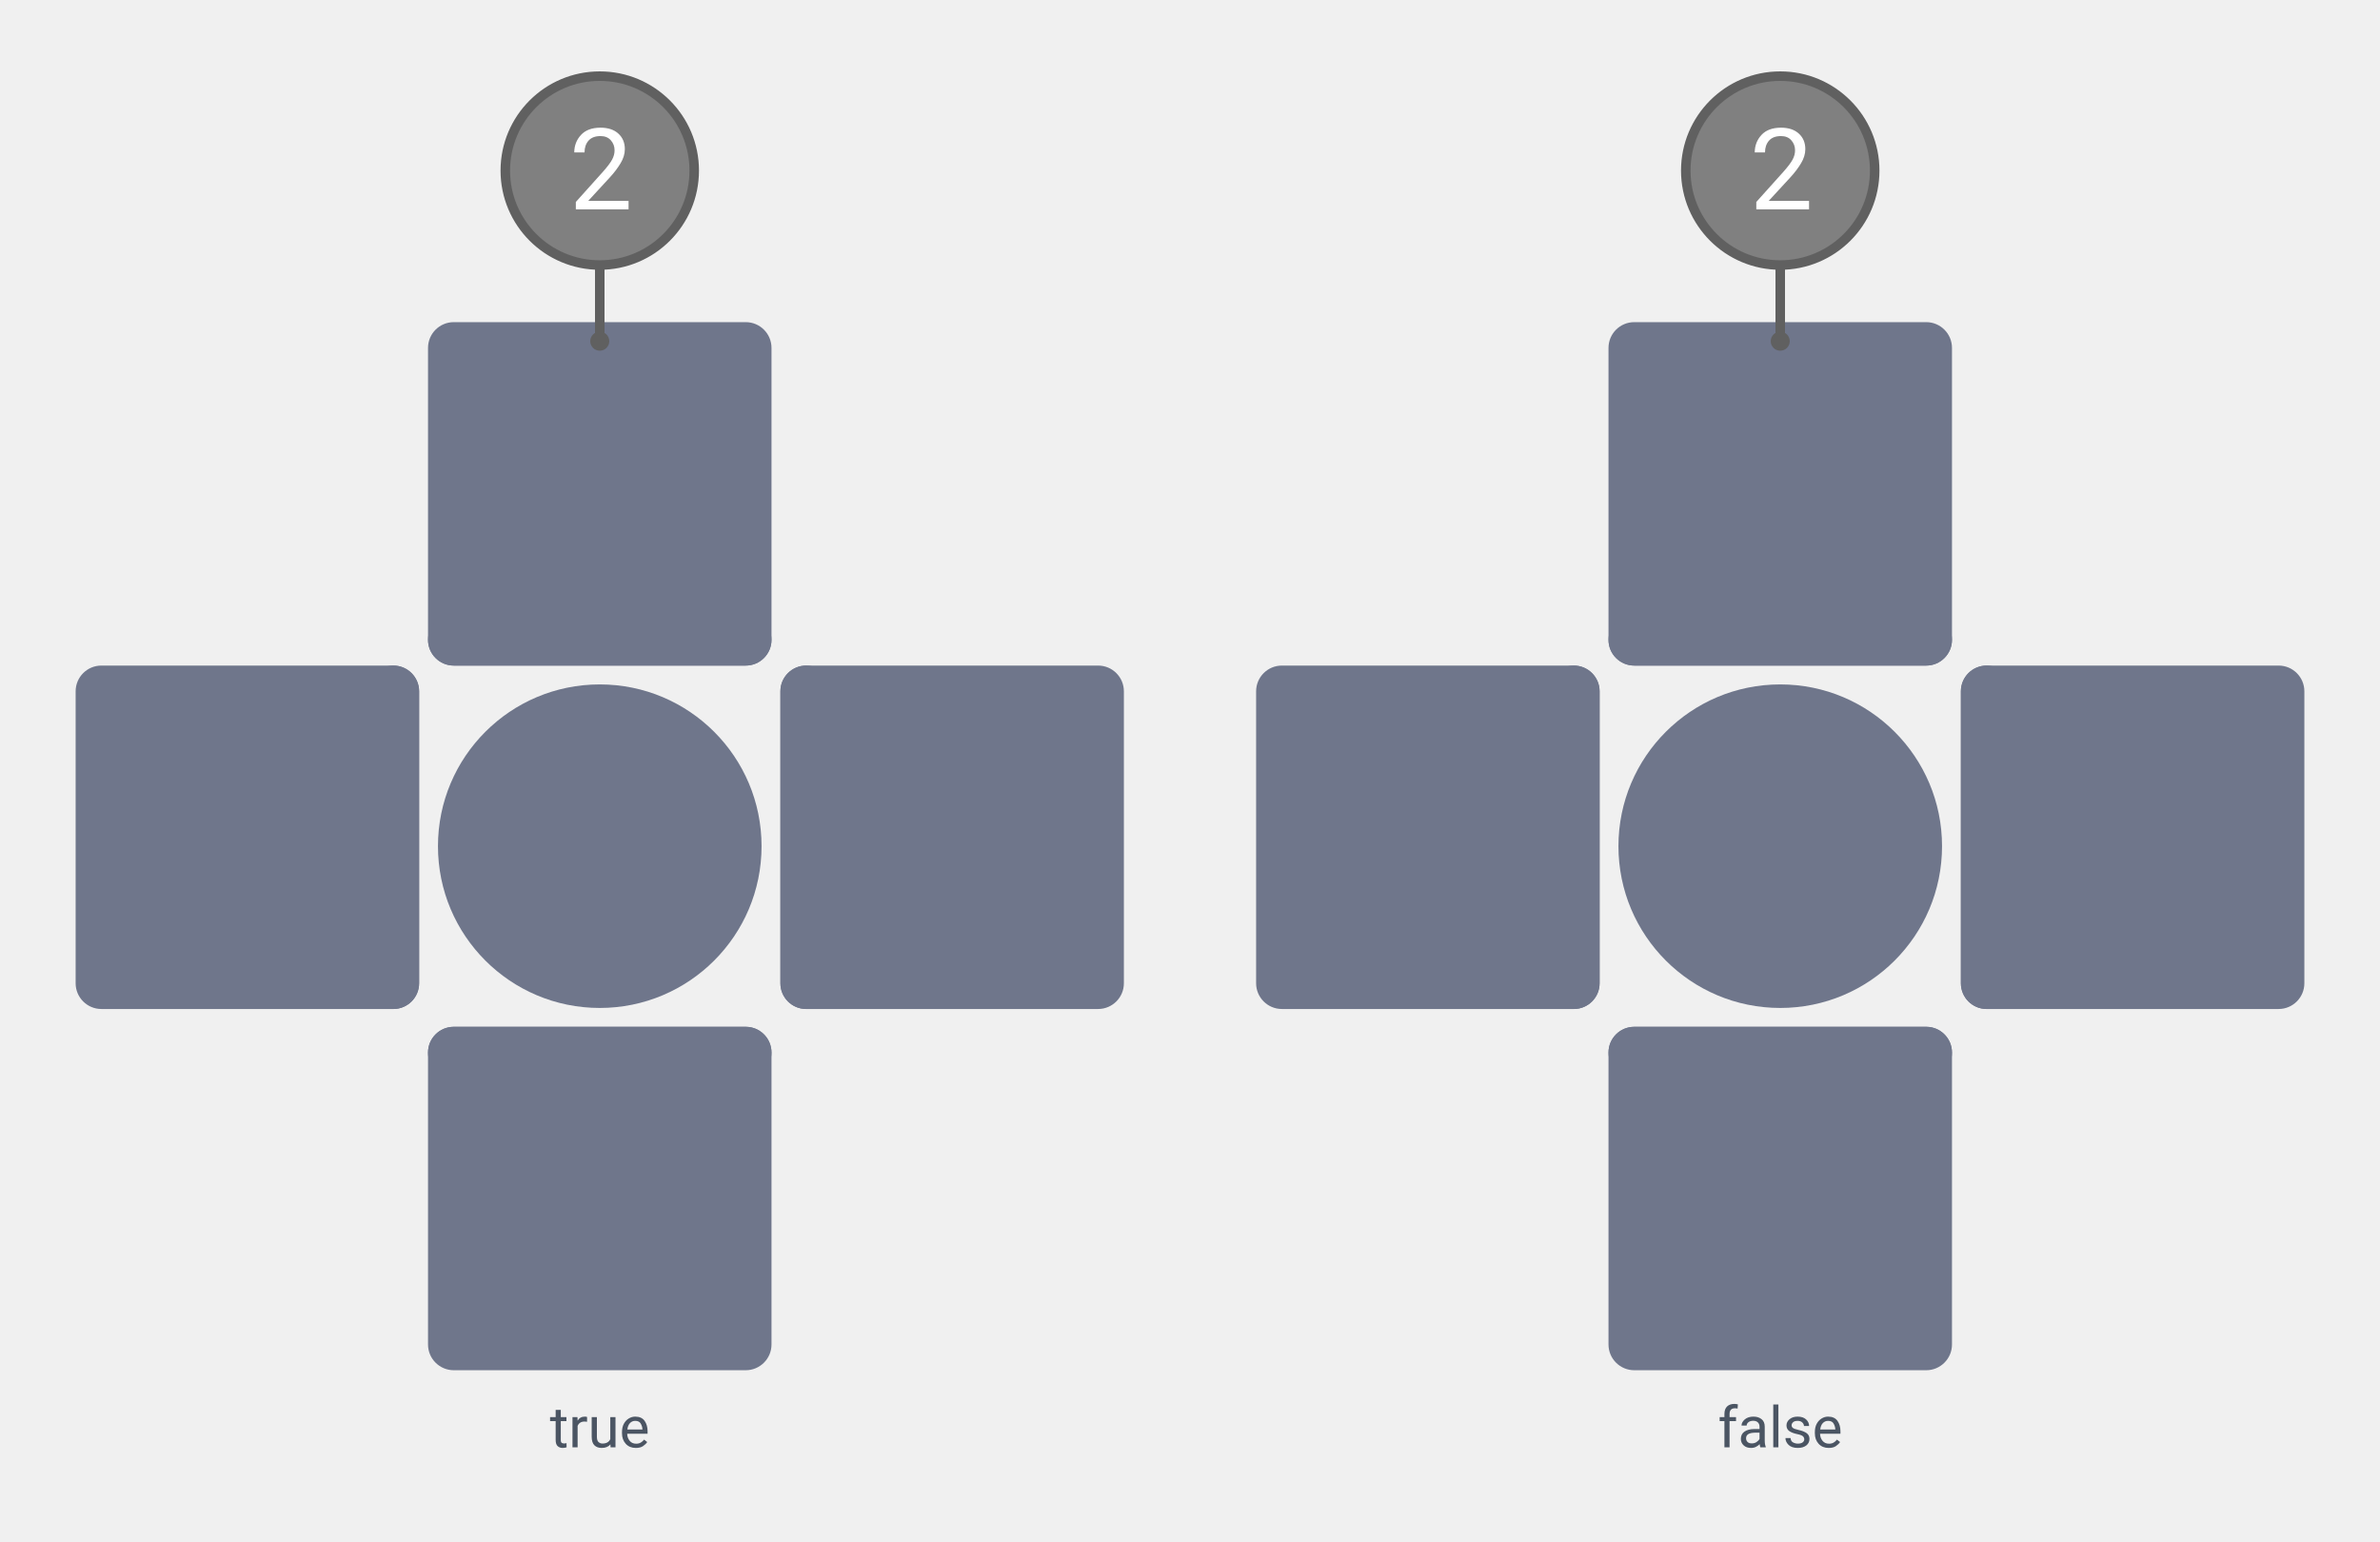
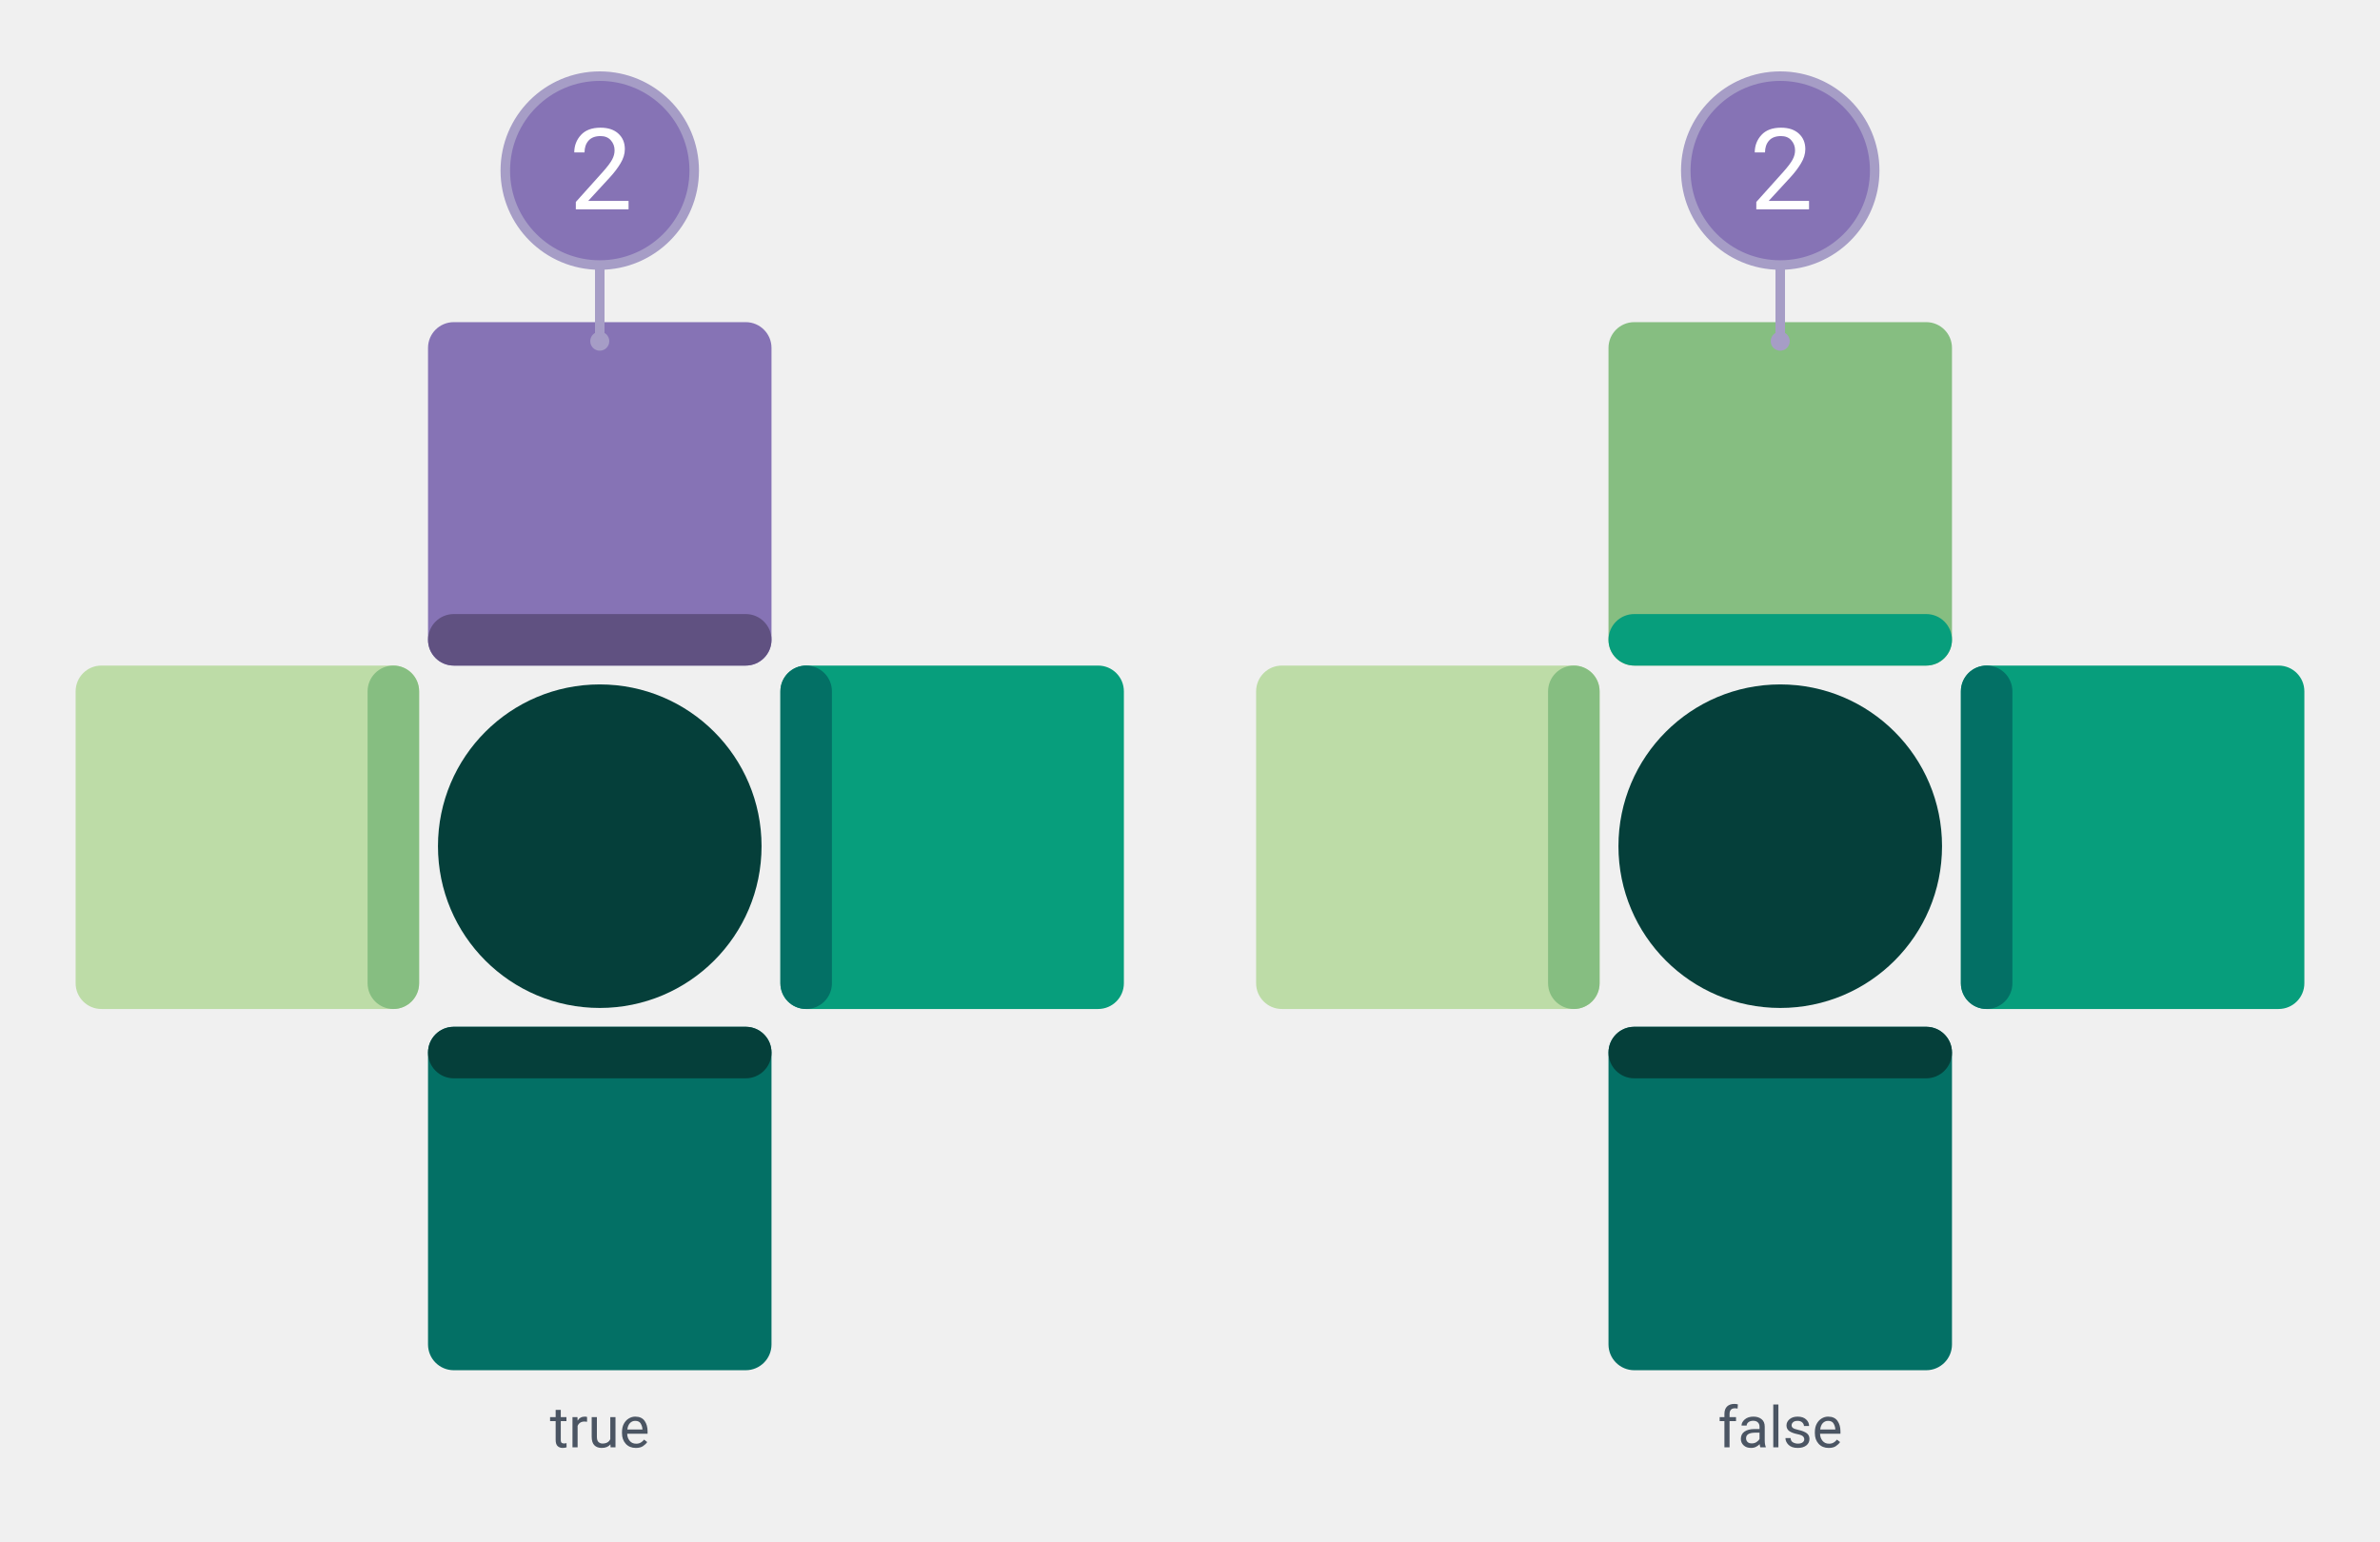
<svg xmlns="http://www.w3.org/2000/svg" width="500.0" height="323.908" viewBox="0 0 500.0 323.908">
  <defs>
</defs>
-   <circle cx="126.0" cy="177.798" r="33.99" fill="#6F768B" />
-   <rect x="89.92" y="67.688" width="72.16" height="72.16" rx="5.412" ry="5.412" fill="#6F768B" />
-   <rect x="89.92" y="129.024" width="72.16" height="10.824" rx="5.412" ry="5.412" fill="#6F768B" />
-   <rect x="163.95" y="139.848" width="72.16" height="72.16" rx="5.412" ry="5.412" fill="#6F768B" />
-   <rect x="163.95" y="139.848" width="10.824" height="72.16" rx="5.412" ry="5.412" fill="#6F768B" />
-   <rect x="89.92" y="215.748" width="72.16" height="72.16" rx="5.412" ry="5.412" fill="#6F768B" />
-   <rect x="89.92" y="215.748" width="72.16" height="10.824" rx="5.412" ry="5.412" fill="#6F768B" />
-   <rect x="15.89" y="139.848" width="72.16" height="72.16" rx="5.412" ry="5.412" fill="#6F768B" />
-   <rect x="77.226" y="139.848" width="10.824" height="72.16" rx="5.412" ry="5.412" fill="#6F768B" />
-   <path d="M126.0,55.688 L126.0,71.688" stroke="#606060" stroke-width="2.0" />
-   <circle cx="126.0" cy="71.688" r="2.0" fill="#606060" />
-   <circle cx="126.0" cy="35.844" r="19.844" fill="#808080" stroke="#606060" stroke-width="2.0" />
+   <circle cx="126.0" cy="177.798" r="33.99" fill="#053F3A" />
+   <rect x="89.92" y="67.688" width="72.16" height="72.16" rx="5.412" ry="5.412" fill="#8673B5" />
+   <rect x="89.92" y="129.024" width="72.16" height="10.824" rx="5.412" ry="5.412" fill="#605181" />
+   <rect x="163.95" y="139.848" width="72.16" height="72.16" rx="5.412" ry="5.412" fill="#079E7C" />
+   <rect x="163.95" y="139.848" width="10.824" height="72.16" rx="5.412" ry="5.412" fill="#037065" />
+   <rect x="89.92" y="215.748" width="72.16" height="72.16" rx="5.412" ry="5.412" fill="#037065" />
+   <rect x="89.92" y="215.748" width="72.16" height="10.824" rx="5.412" ry="5.412" fill="#053F3A" />
+   <rect x="15.89" y="139.848" width="72.16" height="72.16" rx="5.412" ry="5.412" fill="#BDDCA7" />
+   <rect x="77.226" y="139.848" width="10.824" height="72.16" rx="5.412" ry="5.412" fill="#86BE81" />
+   <path d="M126.0,55.688 L126.0,71.688" stroke="#A69DC6" stroke-width="2.0" />
+   <circle cx="126.0" cy="71.688" r="2.0" fill="#A69DC6" />
+   <circle cx="126.0" cy="35.844" r="19.844" fill="#8673B5" stroke="#A69DC6" stroke-width="2.0" />
  <text x="119.551" y="35.844" font-size="23.813" text-anchor="start" dominant-baseline="central" font-family="Roboto, sans-serif" fill="white" opacity="1.0">2</text>
  <text x="126.0" y="295.908" font-size="12.0" text-anchor="middle" dominant-baseline="text-before-edge" font-family="Roboto, sans-serif" fill="#4B5563">true</text>
-   <circle cx="374.0" cy="177.798" r="33.99" fill="#6F768B" />
-   <rect x="337.92" y="67.688" width="72.16" height="72.16" rx="5.412" ry="5.412" fill="#6F768B" />
-   <rect x="337.92" y="129.024" width="72.16" height="10.824" rx="5.412" ry="5.412" fill="#6F768B" />
-   <rect x="411.95" y="139.848" width="72.16" height="72.16" rx="5.412" ry="5.412" fill="#6F768B" />
-   <rect x="411.95" y="139.848" width="10.824" height="72.16" rx="5.412" ry="5.412" fill="#6F768B" />
-   <rect x="337.92" y="215.748" width="72.16" height="72.16" rx="5.412" ry="5.412" fill="#6F768B" />
-   <rect x="337.92" y="215.748" width="72.16" height="10.824" rx="5.412" ry="5.412" fill="#6F768B" />
-   <rect x="263.89" y="139.848" width="72.16" height="72.16" rx="5.412" ry="5.412" fill="#6F768B" />
-   <rect x="325.226" y="139.848" width="10.824" height="72.16" rx="5.412" ry="5.412" fill="#6F768B" />
-   <path d="M374.0,55.688 L374.0,71.688" stroke="#606060" stroke-width="2.0" />
-   <circle cx="374.0" cy="71.688" r="2.0" fill="#606060" />
-   <circle cx="374.0" cy="35.844" r="19.844" fill="#808080" stroke="#606060" stroke-width="2.0" />
+   <circle cx="374.0" cy="177.798" r="33.99" fill="#053F3A" />
+   <rect x="337.92" y="67.688" width="72.16" height="72.16" rx="5.412" ry="5.412" fill="#86BE81" />
+   <rect x="337.92" y="129.024" width="72.16" height="10.824" rx="5.412" ry="5.412" fill="#079E7C" />
+   <rect x="411.95" y="139.848" width="72.16" height="72.16" rx="5.412" ry="5.412" fill="#079E7C" />
+   <rect x="411.95" y="139.848" width="10.824" height="72.16" rx="5.412" ry="5.412" fill="#037065" />
+   <rect x="337.92" y="215.748" width="72.16" height="72.16" rx="5.412" ry="5.412" fill="#037065" />
+   <rect x="337.92" y="215.748" width="72.16" height="10.824" rx="5.412" ry="5.412" fill="#053F3A" />
+   <rect x="263.89" y="139.848" width="72.16" height="72.16" rx="5.412" ry="5.412" fill="#BDDCA7" />
+   <rect x="325.226" y="139.848" width="10.824" height="72.16" rx="5.412" ry="5.412" fill="#86BE81" />
+   <path d="M374.0,55.688 L374.0,71.688" stroke="#A69DC6" stroke-width="2.0" />
+   <circle cx="374.0" cy="71.688" r="2.0" fill="#A69DC6" />
+   <circle cx="374.0" cy="35.844" r="19.844" fill="#8673B5" stroke="#A69DC6" stroke-width="2.0" />
  <text x="367.551" y="35.844" font-size="23.813" text-anchor="start" dominant-baseline="central" font-family="Roboto, sans-serif" fill="white" opacity="1.0">2</text>
  <text x="374.0" y="295.908" font-size="12.0" text-anchor="middle" dominant-baseline="text-before-edge" font-family="Roboto, sans-serif" fill="#4B5563">false</text>
</svg>
